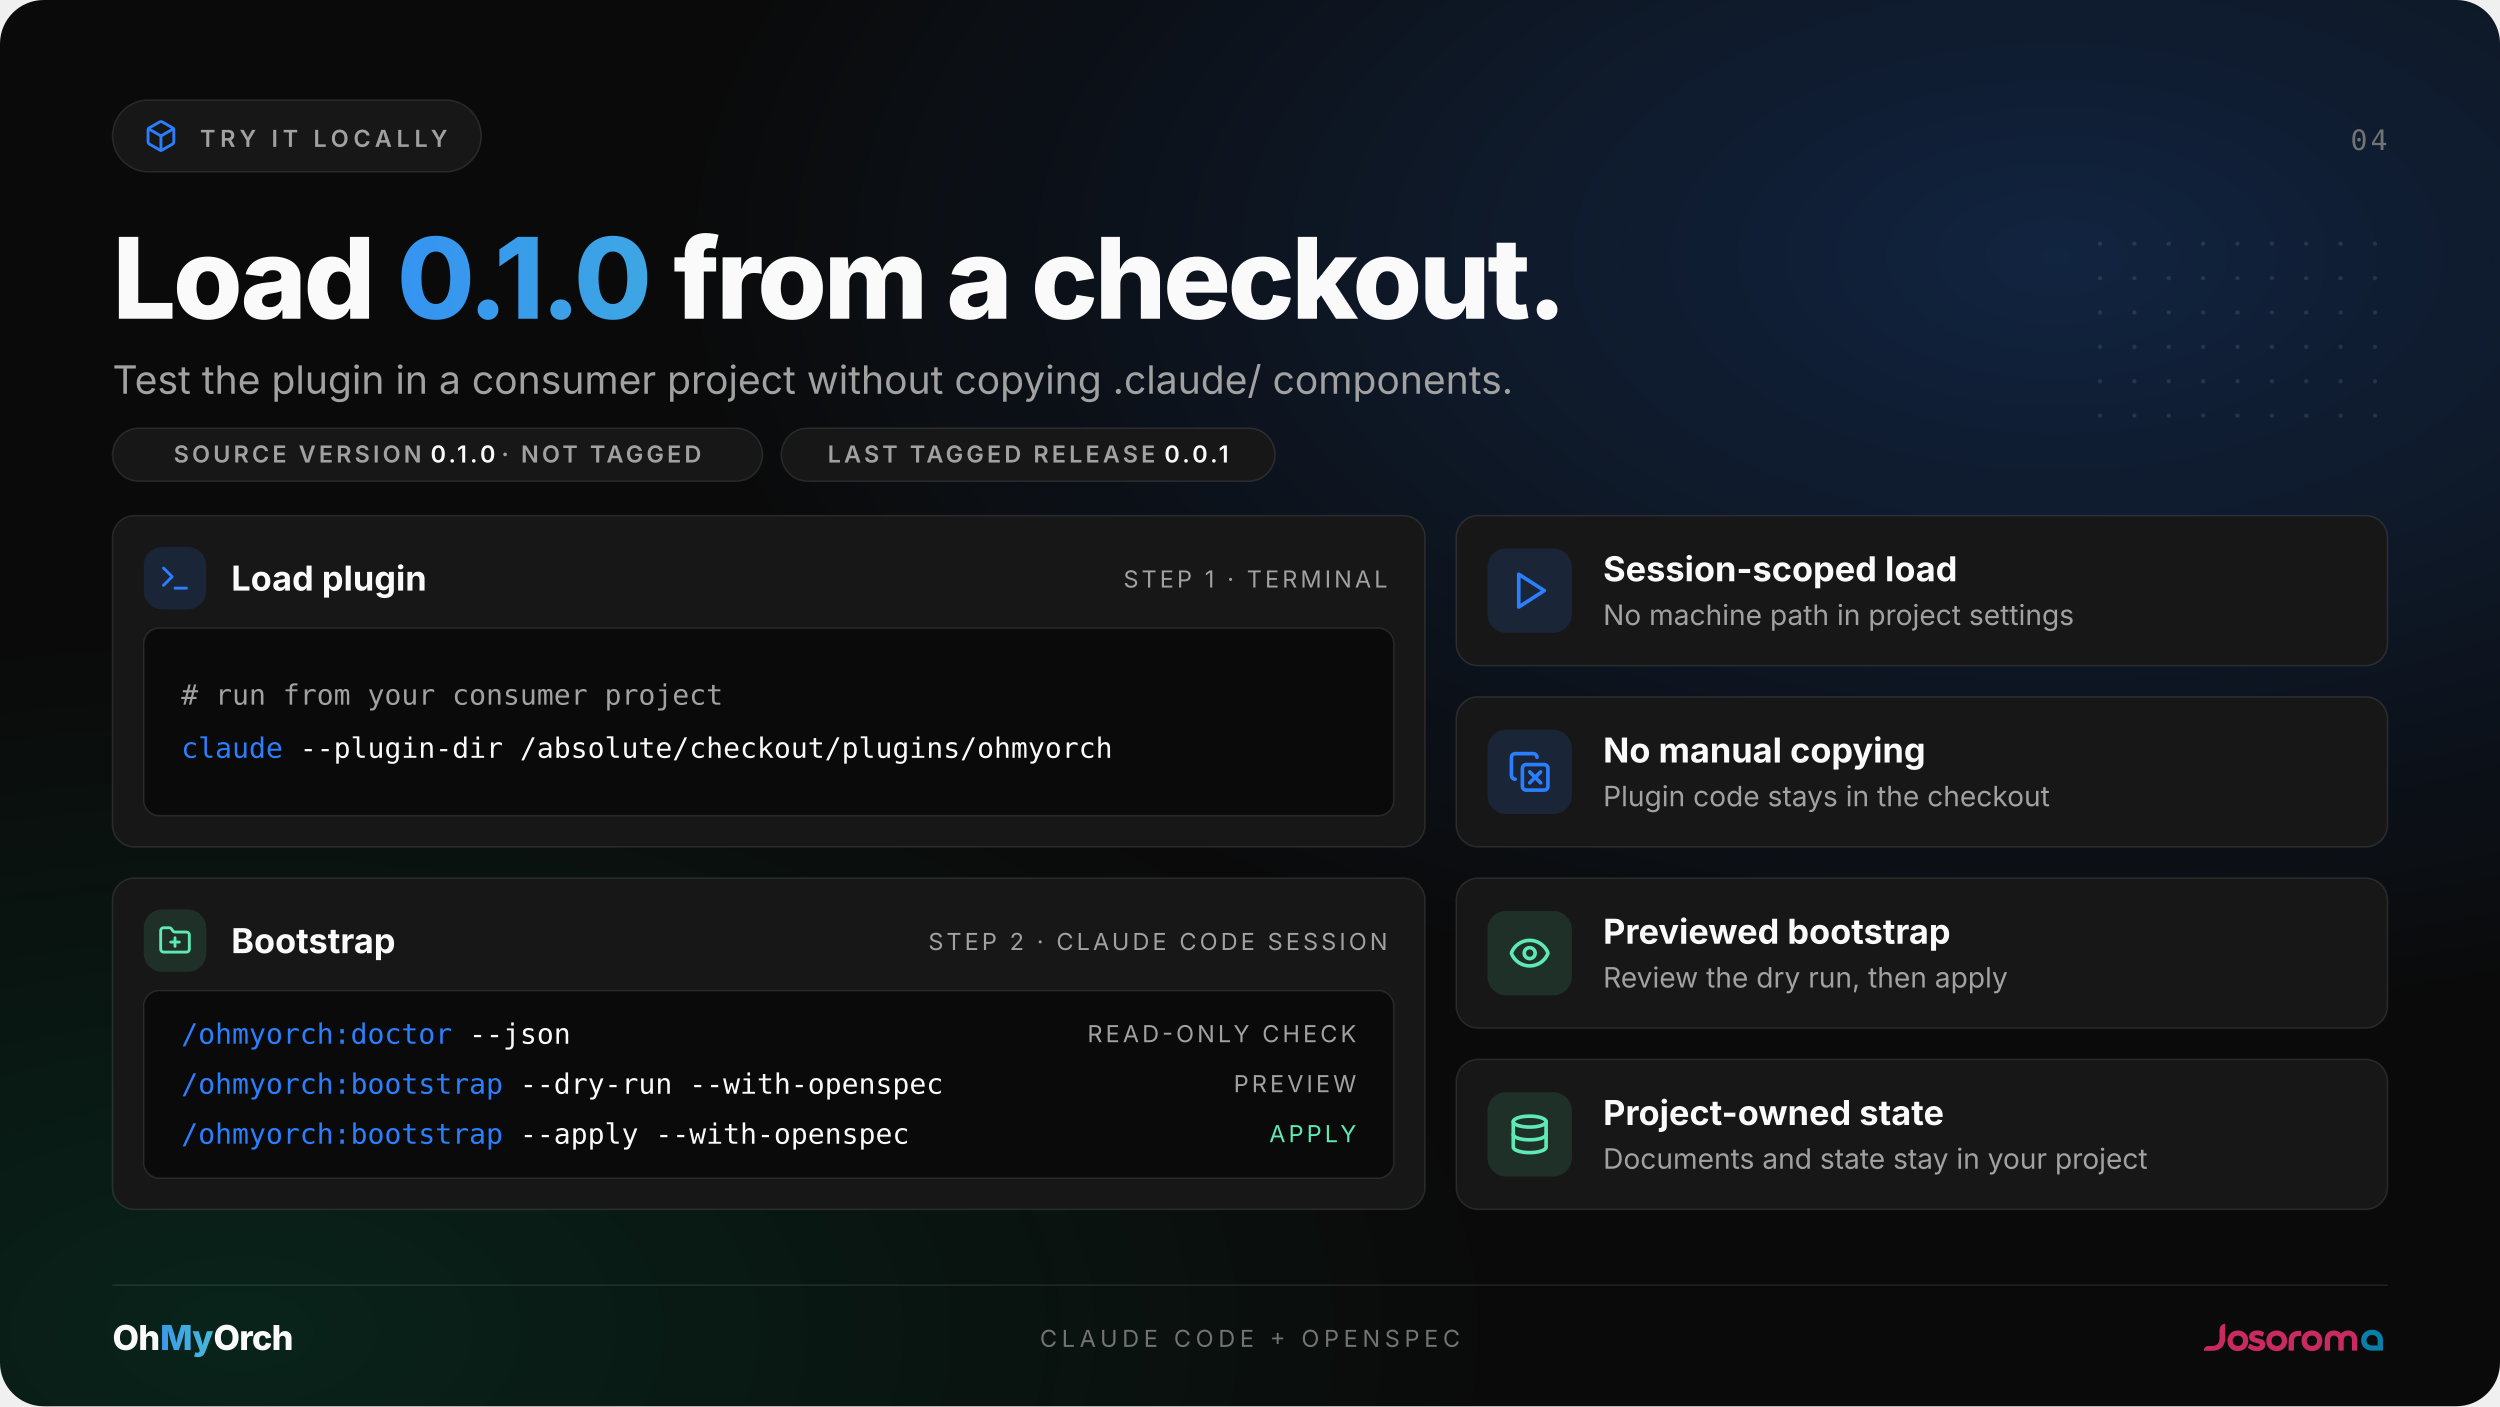
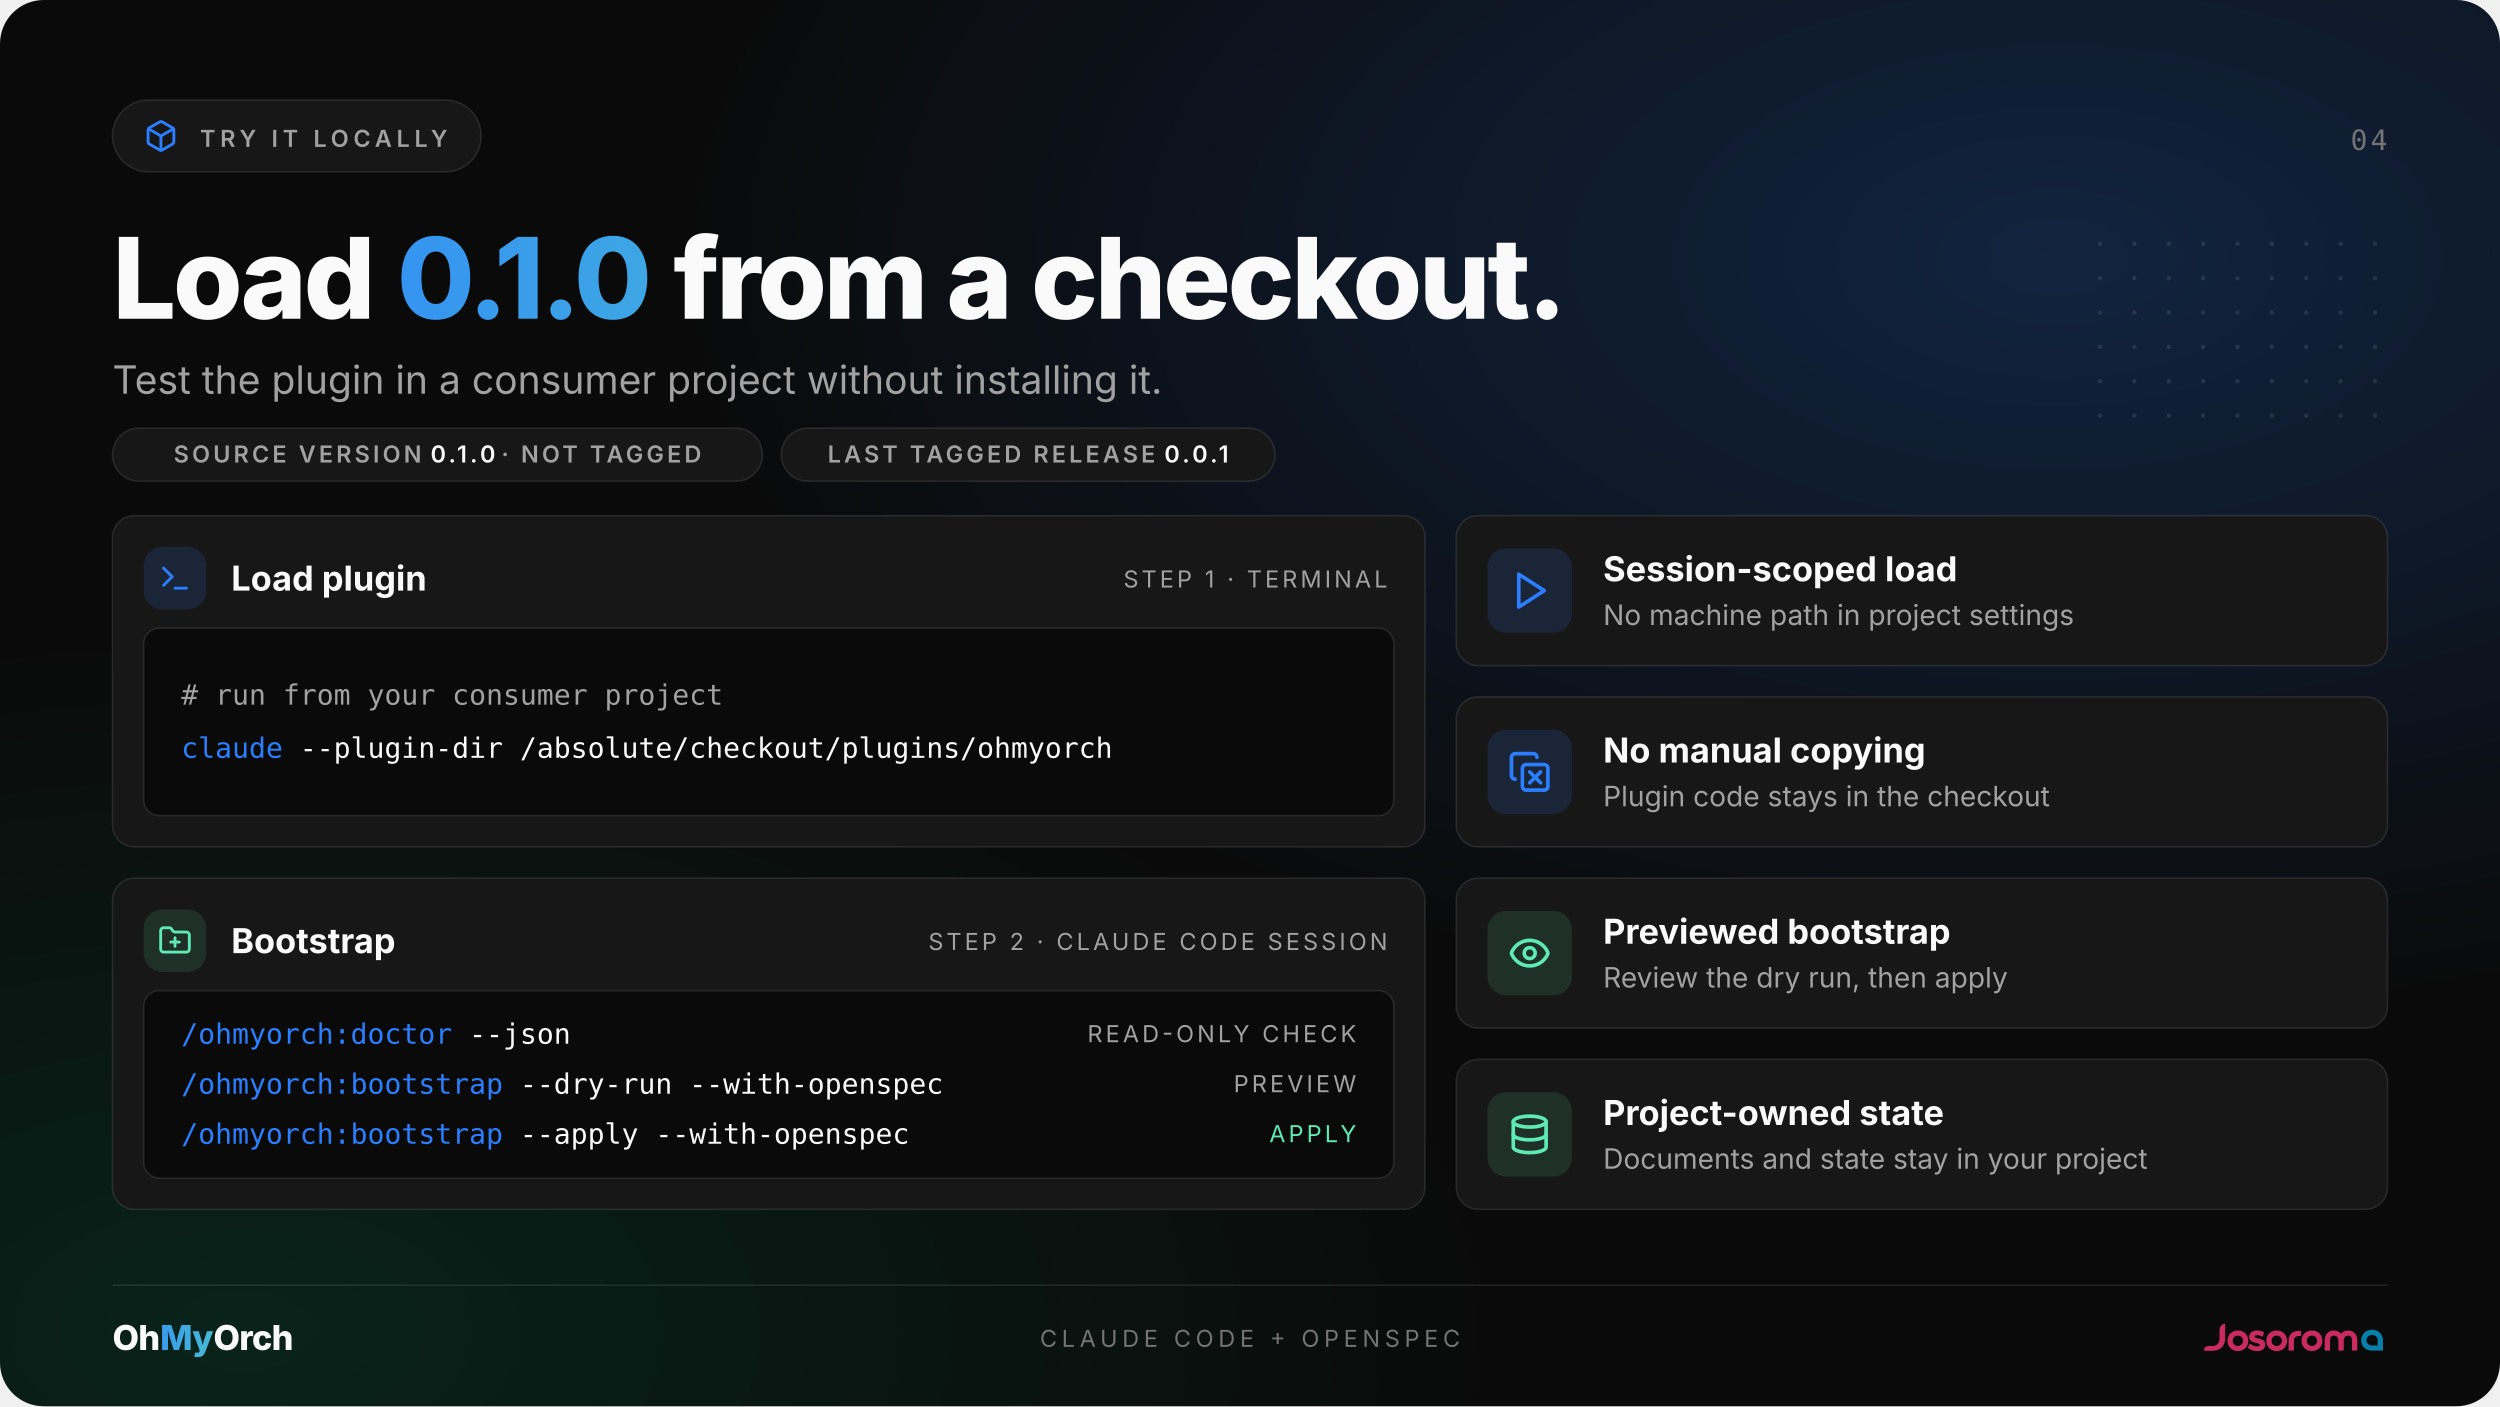
<svg xmlns="http://www.w3.org/2000/svg" width="1600" height="900" viewBox="0 0 1600 900" role="img" aria-labelledby="t d" font-family="Inter, ui-sans-serif, system-ui, -apple-system, 'Segoe UI', Roboto, 'Helvetica Neue', Arial, sans-serif">
  <defs>
    <linearGradient id="hl" x1="0" y1="0" x2="1" y2="0">
      <stop offset="0" stop-color="#2b7fff" />
      <stop offset="1" stop-color="#5ee9b5" />
    </linearGradient>
    <radialGradient id="glowA" cx="0.82" cy="0.18" r="0.55">
      <stop offset="0" stop-color="#2b7fff" stop-opacity="0.22" />
      <stop offset="1" stop-color="#2b7fff" stop-opacity="0" />
    </radialGradient>
    <radialGradient id="glowB" cx="0.1" cy="0.95" r="0.5">
      <stop offset="0" stop-color="#00bc7d" stop-opacity="0.14" />
      <stop offset="1" stop-color="#00bc7d" stop-opacity="0" />
    </radialGradient>
    <pattern id="dots" width="22" height="22" patternUnits="userSpaceOnUse">
      <circle cx="2" cy="2" r="1.4" fill="#ffffff" fill-opacity="0.10" />
    </pattern>
    <clipPath id="frame">
      <rect width="1600" height="900" rx="28" />
    </clipPath>
    <symbol id="i-box" viewBox="0 0 24 24">
      <g fill="none" stroke="currentColor" stroke-width="2" stroke-linecap="round" stroke-linejoin="round">
        <path d="M21 8a2 2 0 0 0-1-1.73l-7-4a2 2 0 0 0-2 0l-7 4A2 2 0 0 0 3 8v8a2 2 0 0 0 1 1.73l7 4a2 2 0 0 0 2 0l7-4A2 2 0 0 0 21 16Z" />
        <path d="M3.3 7 12 12l8.7-5" />
        <path d="M12 22V12" />
      </g>
    </symbol>
    <symbol id="i-db" viewBox="0 0 24 24">
      <g fill="none" stroke="currentColor" stroke-width="2" stroke-linecap="round" stroke-linejoin="round">
        <ellipse cx="12" cy="5" rx="9" ry="3" />
        <path d="M3 5v14a9 3 0 0 0 18 0V5" />
        <path d="M3 12a9 3 0 0 0 18 0" />
      </g>
    </symbol>
    <symbol id="i-terminal" viewBox="0 0 24 24">
      <g fill="none" stroke="currentColor" stroke-width="2" stroke-linecap="round" stroke-linejoin="round">
        <path d="m4 17 6-6-6-6" />
        <path d="M12 19h8" />
      </g>
    </symbol>
    <symbol id="i-folder-plus" viewBox="0 0 24 24">
      <g fill="none" stroke="currentColor" stroke-width="2" stroke-linecap="round" stroke-linejoin="round">
        <path d="M20 20a2 2 0 0 0 2-2V8a2 2 0 0 0-2-2h-7.9a2 2 0 0 1-1.69-.9L9.6 3.9A2 2 0 0 0 7.93 3H4a2 2 0 0 0-2 2v13a2 2 0 0 0 2 2Z" />
        <path d="M12 10v6" />
        <path d="M9 13h6" />
      </g>
    </symbol>
    <symbol id="i-play" viewBox="0 0 24 24">
      <g fill="none" stroke="currentColor" stroke-width="2" stroke-linecap="round" stroke-linejoin="round">
        <path d="M6 3 20 12 6 21Z" />
      </g>
    </symbol>
    <symbol id="i-eye" viewBox="0 0 24 24">
      <g fill="none" stroke="currentColor" stroke-width="2" stroke-linecap="round" stroke-linejoin="round">
        <path d="M2.06 12.35a1 1 0 0 1 0-.7 10.75 10.75 0 0 1 19.88 0 1 1 0 0 1 0 .7 10.75 10.75 0 0 1-19.88 0" />
        <circle cx="12" cy="12" r="3" />
      </g>
    </symbol>
    <symbol id="i-copy-x" viewBox="0 0 24 24">
      <g fill="none" stroke="currentColor" stroke-width="2" stroke-linecap="round" stroke-linejoin="round">
        <rect x="8" y="8" width="14" height="14" rx="2" />
        <path d="M4 16c-1.1 0-2-.9-2-2V4c0-1.1.9-2 2-2h10c1.1 0 2 .9 2 2" />
        <path d="m12 12 6 6" />
        <path d="m18 12-6 6" />
      </g>
    </symbol>
  </defs>
  <g clip-path="url(#frame)">
    <rect width="1600" height="900" fill="#0a0a0a" />
    <rect width="1600" height="900" fill="url(#glowA)" />
    <rect width="1600" height="900" fill="url(#glowB)" />
    <rect x="1330" y="148" width="198" height="132" fill="url(#dots)" />
    <rect x="72" y="64" width="236" height="46" rx="23" fill="#171717" stroke="#ffffff" stroke-opacity="0.10" />
    <use href="#i-box" x="92" y="76" width="22" height="22" color="#2b7fff" />
    <text x="128" y="94" font-size="15" font-weight="600" letter-spacing="3" fill="#a1a1a1">TRY IT LOCALLY</text>
    <text x="1528" y="96" font-size="18" font-weight="500" letter-spacing="2" text-anchor="end" fill="#737373" font-family="ui-monospace, SFMono-Regular, Menlo, Consolas, monospace">04</text>
    <text x="72" y="204" font-size="72" font-weight="800" letter-spacing="-2" fill="#fafafa">Load <tspan fill="url(#hl)">0.1.0</tspan> from a checkout.</text>
-     <text x="72" y="252" font-size="25" fill="#a1a1a1">Test the plugin in a consumer project without copying .claude/ components.</text>
+     <text x="72" y="252" font-size="25" fill="#a1a1a1">Test the plugin in a consumer project without installing it.</text>
    <g font-size="15" font-weight="600" letter-spacing="2" text-anchor="middle" fill="#a1a1a1">
      <rect x="72" y="274" width="416" height="34" rx="17" fill="#171717" stroke="#ffffff" stroke-opacity="0.10" />
      <text x="280" y="296">SOURCE VERSION <tspan fill="#fafafa">0.1.0</tspan>
        <tspan fill="#a1a1a1">· NOT TAGGED</tspan>
      </text>
      <rect x="500" y="274" width="316" height="34" rx="17" fill="#171717" stroke="#ffffff" stroke-opacity="0.10" />
      <text x="658" y="296">LAST TAGGED RELEASE <tspan fill="#fafafa">0.0.1</tspan>
      </text>
    </g>
    <g>
      <rect x="72" y="330" width="840" height="212" rx="14" fill="#171717" stroke="#ffffff" stroke-opacity="0.10" />
      <rect x="92" y="350" width="40" height="40" rx="12" fill="#2b7fff" fill-opacity="0.14" />
      <use href="#i-terminal" x="101" y="359" width="22" height="22" color="#2b7fff" />
      <text x="148" y="378" font-size="22" font-weight="700" fill="#fafafa">Load plugin</text>
      <text x="888" y="376" font-size="15" letter-spacing="2" text-anchor="end" fill="#a1a1a1">STEP 1 · TERMINAL</text>
      <rect x="92" y="402" width="800" height="120" rx="10" fill="#0a0a0a" stroke="#ffffff" stroke-opacity="0.10" />
      <g font-family="ui-monospace, SFMono-Regular, Menlo, Consolas, monospace" font-size="18" fill="#fafafa">
        <text x="116" y="451" fill="#a1a1a1"># run from your consumer project</text>
        <text x="116" y="485">
          <tspan fill="#2b7fff">claude</tspan> --plugin-dir /absolute/checkout/plugins/ohmyorch</text>
      </g>
    </g>
    <g>
      <rect x="72" y="562" width="840" height="212" rx="14" fill="#171717" stroke="#ffffff" stroke-opacity="0.10" />
      <rect x="92" y="582" width="40" height="40" rx="12" fill="#5ee9b5" fill-opacity="0.12" />
      <use href="#i-folder-plus" x="101" y="591" width="22" height="22" color="#5ee9b5" />
      <text x="148" y="610" font-size="22" font-weight="700" fill="#fafafa">Bootstrap</text>
      <text x="888" y="608" font-size="15" letter-spacing="2" text-anchor="end" fill="#a1a1a1">STEP 2 · CLAUDE CODE SESSION</text>
      <rect x="92" y="634" width="800" height="120" rx="10" fill="#0a0a0a" stroke="#ffffff" stroke-opacity="0.10" />
      <g font-family="ui-monospace, SFMono-Regular, Menlo, Consolas, monospace" font-size="18" fill="#fafafa">
        <text x="116" y="668">
          <tspan fill="#2b7fff">/ohmyorch:doctor</tspan> --json</text>
        <text x="116" y="700">
          <tspan fill="#2b7fff">/ohmyorch:bootstrap</tspan> --dry-run --with-openspec</text>
        <text x="116" y="732">
          <tspan fill="#2b7fff">/ohmyorch:bootstrap</tspan> --apply --with-openspec</text>
      </g>
      <g font-size="15" letter-spacing="2" text-anchor="end" fill="#a1a1a1">
        <text x="868" y="667">READ-ONLY CHECK</text>
        <text x="868" y="699">PREVIEW</text>
        <text x="868" y="731" fill="#5ee9b5">APPLY</text>
      </g>
    </g>
    <g>
      <rect x="932" y="330" width="596" height="96" rx="14" fill="#171717" stroke="#ffffff" stroke-opacity="0.10" />
      <rect x="952" y="351" width="54" height="54" rx="12" fill="#2b7fff" fill-opacity="0.14" />
      <use href="#i-play" x="965" y="364" width="28" height="28" color="#2b7fff" />
      <text x="1026" y="372" font-size="22" font-weight="700" fill="#fafafa">Session-scoped load</text>
      <text x="1026" y="400" font-size="18" fill="#a1a1a1">No machine path in project settings</text>
      <rect x="932" y="446" width="596" height="96" rx="14" fill="#171717" stroke="#ffffff" stroke-opacity="0.10" />
      <rect x="952" y="467" width="54" height="54" rx="12" fill="#2b7fff" fill-opacity="0.14" />
      <use href="#i-copy-x" x="965" y="480" width="28" height="28" color="#2b7fff" />
      <text x="1026" y="488" font-size="22" font-weight="700" fill="#fafafa">No manual copying</text>
      <text x="1026" y="516" font-size="18" fill="#a1a1a1">Plugin code stays in the checkout</text>
      <rect x="932" y="562" width="596" height="96" rx="14" fill="#171717" stroke="#ffffff" stroke-opacity="0.10" />
      <rect x="952" y="583" width="54" height="54" rx="12" fill="#5ee9b5" fill-opacity="0.12" />
      <use href="#i-eye" x="965" y="596" width="28" height="28" color="#5ee9b5" />
      <text x="1026" y="604" font-size="22" font-weight="700" fill="#fafafa">Previewed bootstrap</text>
      <text x="1026" y="632" font-size="18" fill="#a1a1a1">Review the dry run, then apply</text>
      <rect x="932" y="678" width="596" height="96" rx="14" fill="#171717" stroke="#ffffff" stroke-opacity="0.10" />
      <rect x="952" y="699" width="54" height="54" rx="12" fill="#5ee9b5" fill-opacity="0.12" />
      <use href="#i-db" x="965" y="712" width="28" height="28" color="#5ee9b5" />
      <text x="1026" y="720" font-size="22" font-weight="700" fill="#fafafa">Project-owned state</text>
      <text x="1026" y="748" font-size="18" fill="#a1a1a1">Documents and state stay in your project</text>
    </g>
    <rect x="72" y="822" width="1456" height="1" fill="#ffffff" fill-opacity="0.10" />
    <text x="72" y="864" font-size="22" font-weight="800" letter-spacing="-0.5" fill="#fafafa">Oh<tspan fill="url(#hl)">My</tspan>Orch</text>
    <text x="800" y="862" font-size="15" letter-spacing="3" text-anchor="middle" fill="#737373">CLAUDE CODE + OPENSPEC</text>
    <g transform="translate(1408 844) scale(0.6)" fill-rule="evenodd">
      <g fill="#c92b60">
        <path d="M26.8 5.8C26.8 5.3 26.4 5.1 25.9 5.3C22.3 6.5 20.8 9.1 20.8 12.8V21.2C20.8 26.3 17.8 29.1 12.8 29.1H9.1C6.2 29.1 4.3 31.0 4.1 33.7C4.1 34.0 4.3 34.2 4.7 34.2H12.9C21.6 34.2 26.8 29.2 26.8 21.1Z" />
        <path d="M40.4 12.5C33.9 12.5 29.3 17.2 29.3 23.5C29.3 29.8 33.9 34.5 40.4 34.5C46.9 34.5 51.5 29.8 51.5 23.5C51.5 17.2 46.9 12.5 40.4 12.5ZM40.4 18.0C43.6 18.0 45.9 20.3 45.9 23.5C45.9 26.7 43.6 29.0 40.4 29.0C37.2 29.0 34.9 26.7 34.9 23.5C34.9 20.3 37.2 18.0 40.4 18.0Z" />
        <path d="M68.0 14.4C65.8 13.1 63.6 12.5 61.0 12.5C55.9 12.5 52.4 15.2 52.4 19.3C52.4 23.2 55.3 24.7 59.4 25.7L61.4 26.2C63.1 26.6 63.8 27.1 63.8 27.9C63.8 28.9 62.8 29.5 61.1 29.5C58.5 29.5 56.0 28.5 53.8 26.9C53.5 26.7 53.2 26.8 53.0 27.1L51.1 30.4C50.9 30.7 51.0 31.0 51.3 31.2C54.0 33.4 57.5 34.5 61.0 34.5C66.3 34.5 69.7 31.8 69.7 27.5C69.7 23.7 67.0 22.1 62.8 21.1L60.6 20.6C58.9 20.2 58.2 19.7 58.2 18.9C58.2 18.0 59.2 17.5 60.8 17.5C62.7 17.5 64.4 18.0 66.2 19.0C66.5 19.2 66.8 19.1 67.0 18.8L68.2 15.1C68.4 14.8 68.3 14.6 68.0 14.4Z" />
        <path d="M81.8 12.5C75.3 12.5 70.7 17.2 70.7 23.5C70.7 29.8 75.3 34.5 81.8 34.5C88.3 34.5 92.9 29.8 92.9 23.5C92.9 17.2 88.3 12.5 81.8 12.5ZM81.8 18.0C85.0 18.0 87.3 20.3 87.3 23.5C87.3 26.7 85.0 29.0 81.8 29.0C78.6 29.0 76.3 26.7 76.3 23.5C76.3 20.3 78.6 18.0 81.8 18.0Z" />
        <path d="M100.2 33.4V23.5C100.2 20.3 102.1 18.4 105.4 18.4H107.4C107.7 18.4 107.9 18.2 107.9 17.9V13.4C107.9 13.1 107.7 12.9 107.4 12.9H105.1C98.5 12.9 94.5 16.9 94.5 23.4V33.4C94.5 33.8 94.7 34.0 95.1 34.0H99.6C100.0 34.0 100.2 33.8 100.2 33.4Z" />
        <path d="M119.4 12.5C112.9 12.5 108.3 17.2 108.3 23.5C108.3 29.8 112.9 34.5 119.4 34.5C125.9 34.5 130.5 29.8 130.5 23.5C130.5 17.2 125.9 12.5 119.4 12.5ZM119.4 18.0C122.6 18.0 124.9 20.3 124.9 23.5C124.9 26.7 122.6 29.0 119.4 29.0C116.2 29.0 113.9 26.7 113.9 23.5C113.9 20.3 116.2 18.0 119.4 18.0Z" />
        <path d="M133.0 33.4V22.9C133.0 16.7 137.0 12.5 142.8 12.5C146.1 12.5 148.6 13.8 150.4 15.9C152.2 13.8 154.7 12.5 158.0 12.5C163.8 12.5 167.8 16.7 167.8 22.9V33.4C167.8 33.8 167.6 34.0 167.2 34.0H162.7C162.3 34.0 162.1 33.8 162.1 33.4V23.0C162.1 19.8 160.6 18.0 158.0 18.0C155.4 18.0 153.3 19.8 153.3 23.0V33.4C153.3 33.8 153.1 34.0 152.7 34.0H148.2C147.8 34.0 147.6 33.8 147.6 33.4V23.0C147.6 19.8 145.4 18.0 142.8 18.0C140.2 18.0 138.7 19.8 138.7 23.0V33.4C138.7 33.8 138.5 34.0 138.1 34.0H133.6C133.2 34.0 133.0 33.8 133.0 33.4Z" />
      </g>
      <path fill="#087fa9" d="M183.6 11.7C176.8 11.7 171.9 16.5 171.9 23.1C171.9 29.6 176.8 34.0 183.6 34.0H194.6C195.0 34.0 195.2 33.8 195.2 33.4V23.1C195.2 16.5 190.3 11.7 183.6 11.7ZM183.6 17.3C187.1 17.3 189.5 19.7 189.5 23.1V28.5H183.6C180.1 28.5 177.6 26.3 177.6 23.1C177.6 19.7 180.1 17.3 183.6 17.3Z" />
    </g>
  </g>
</svg>
